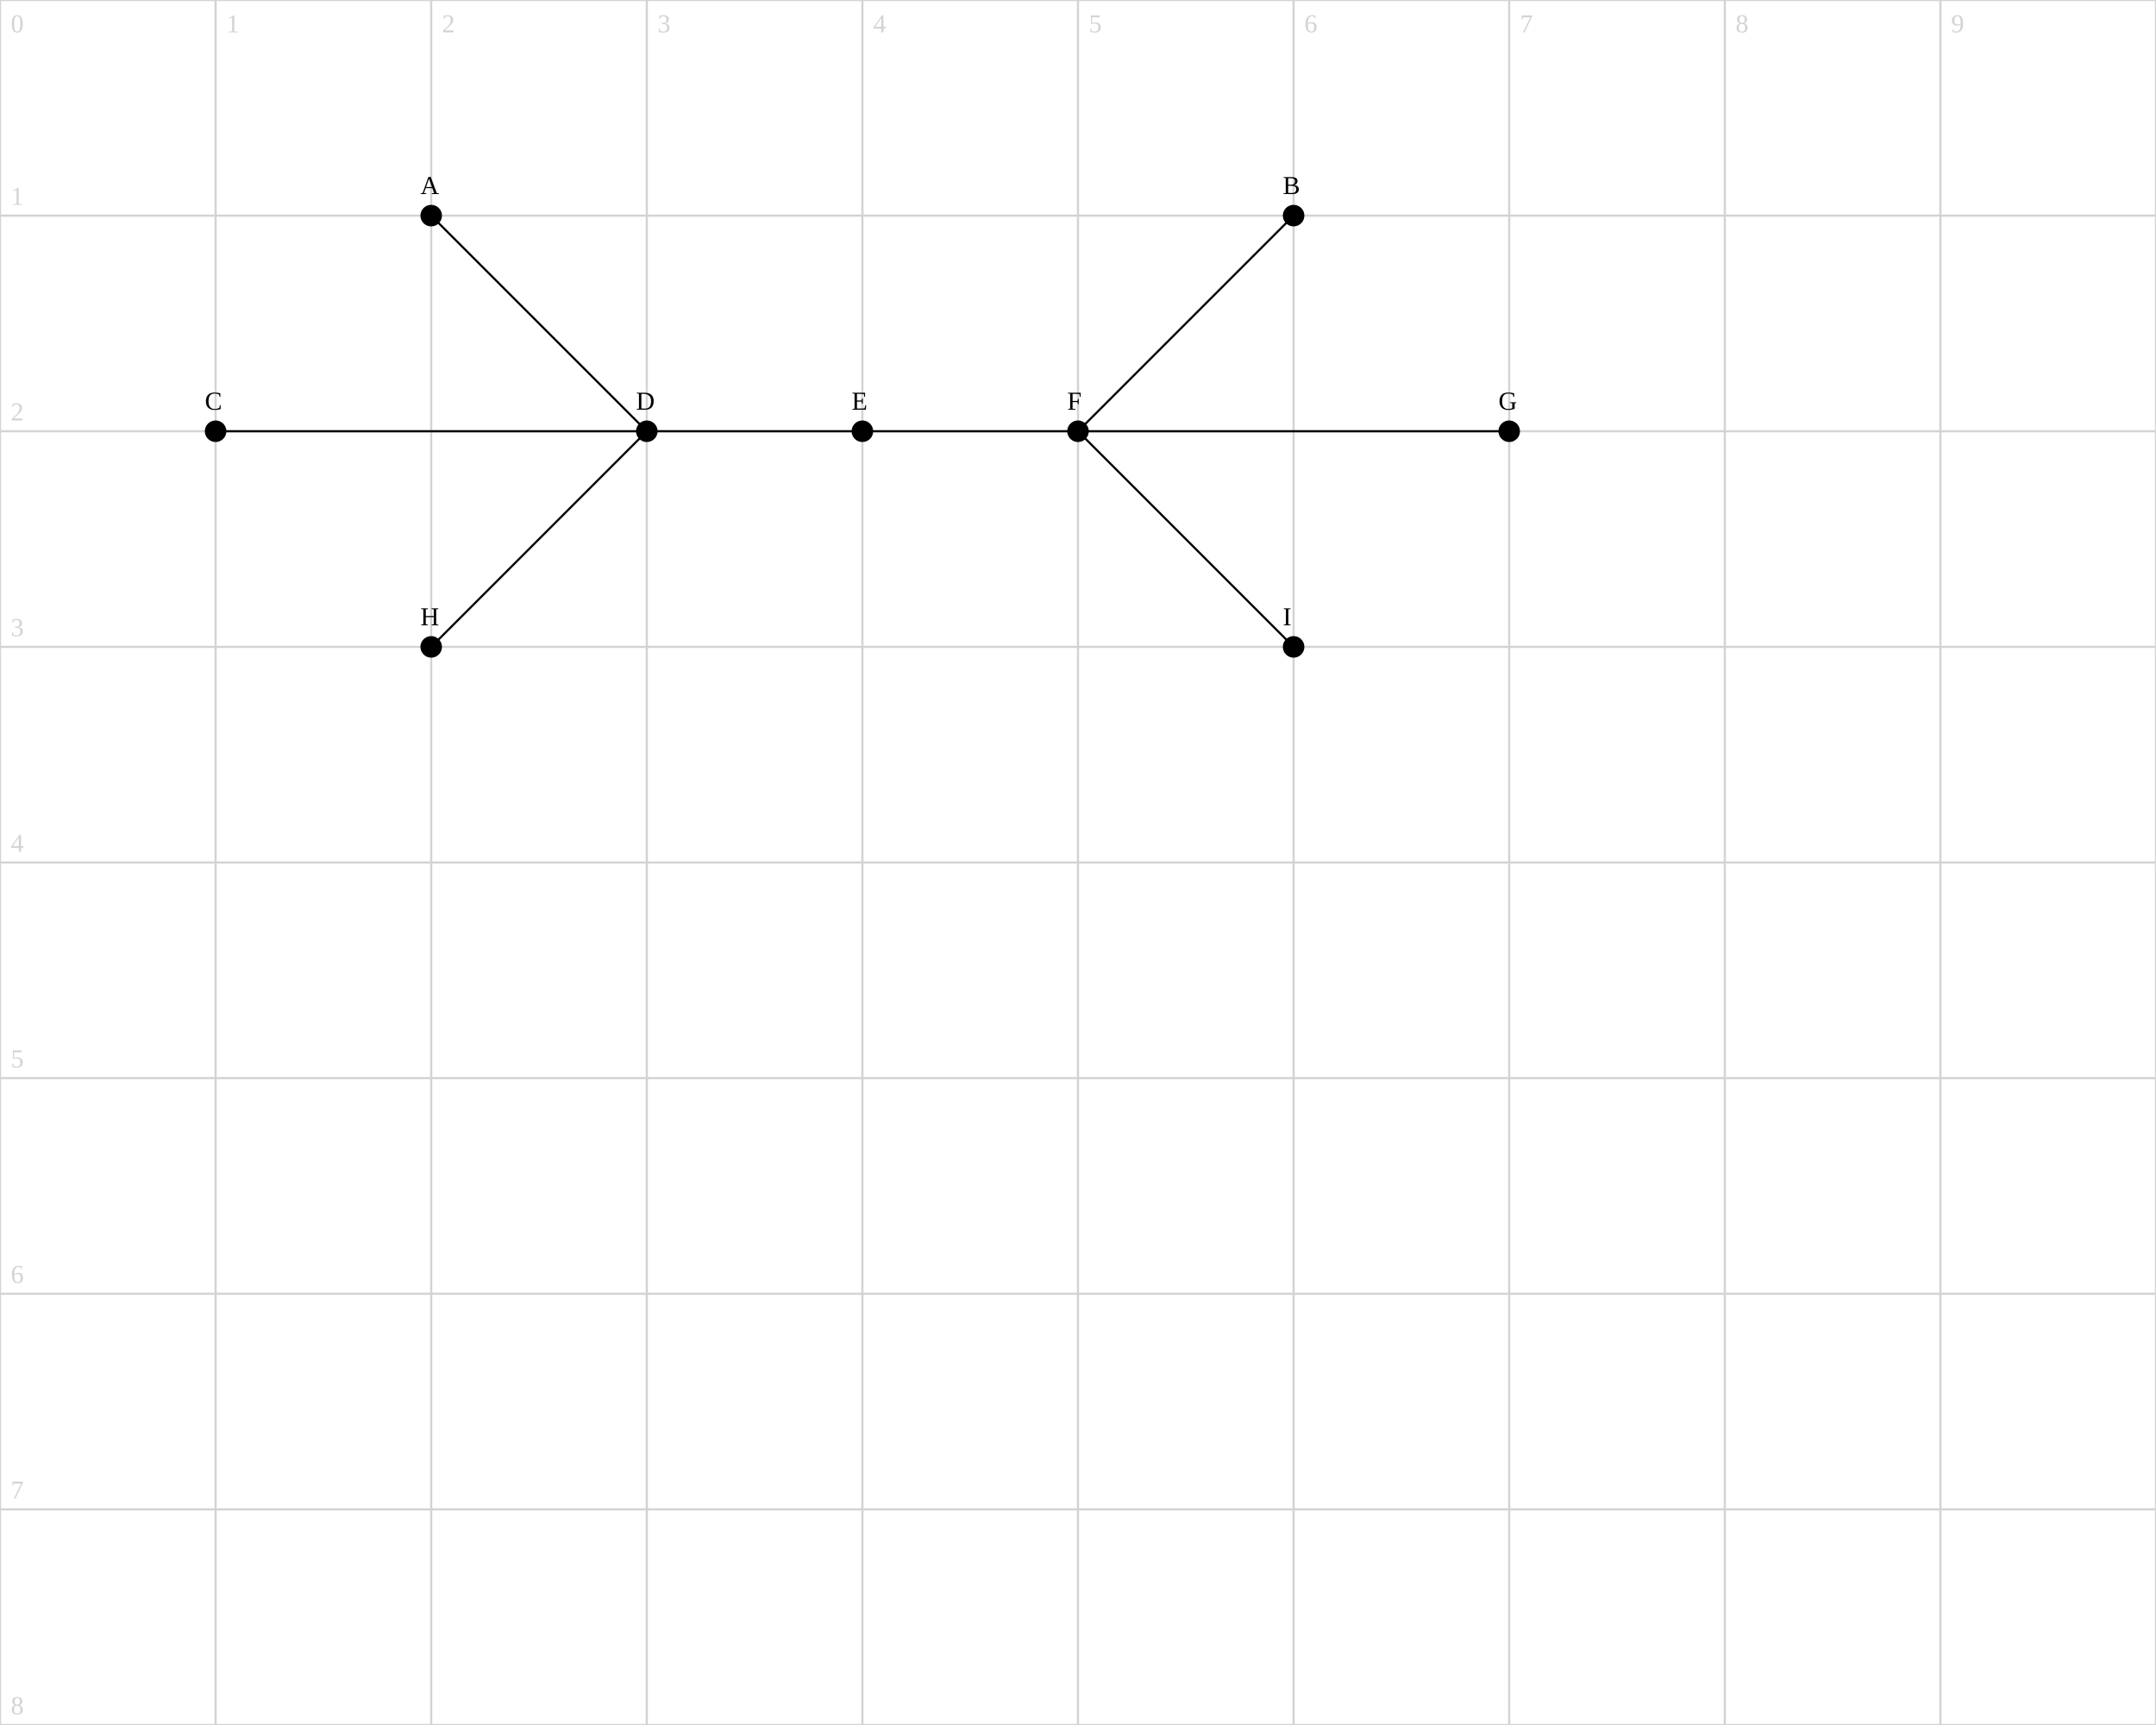
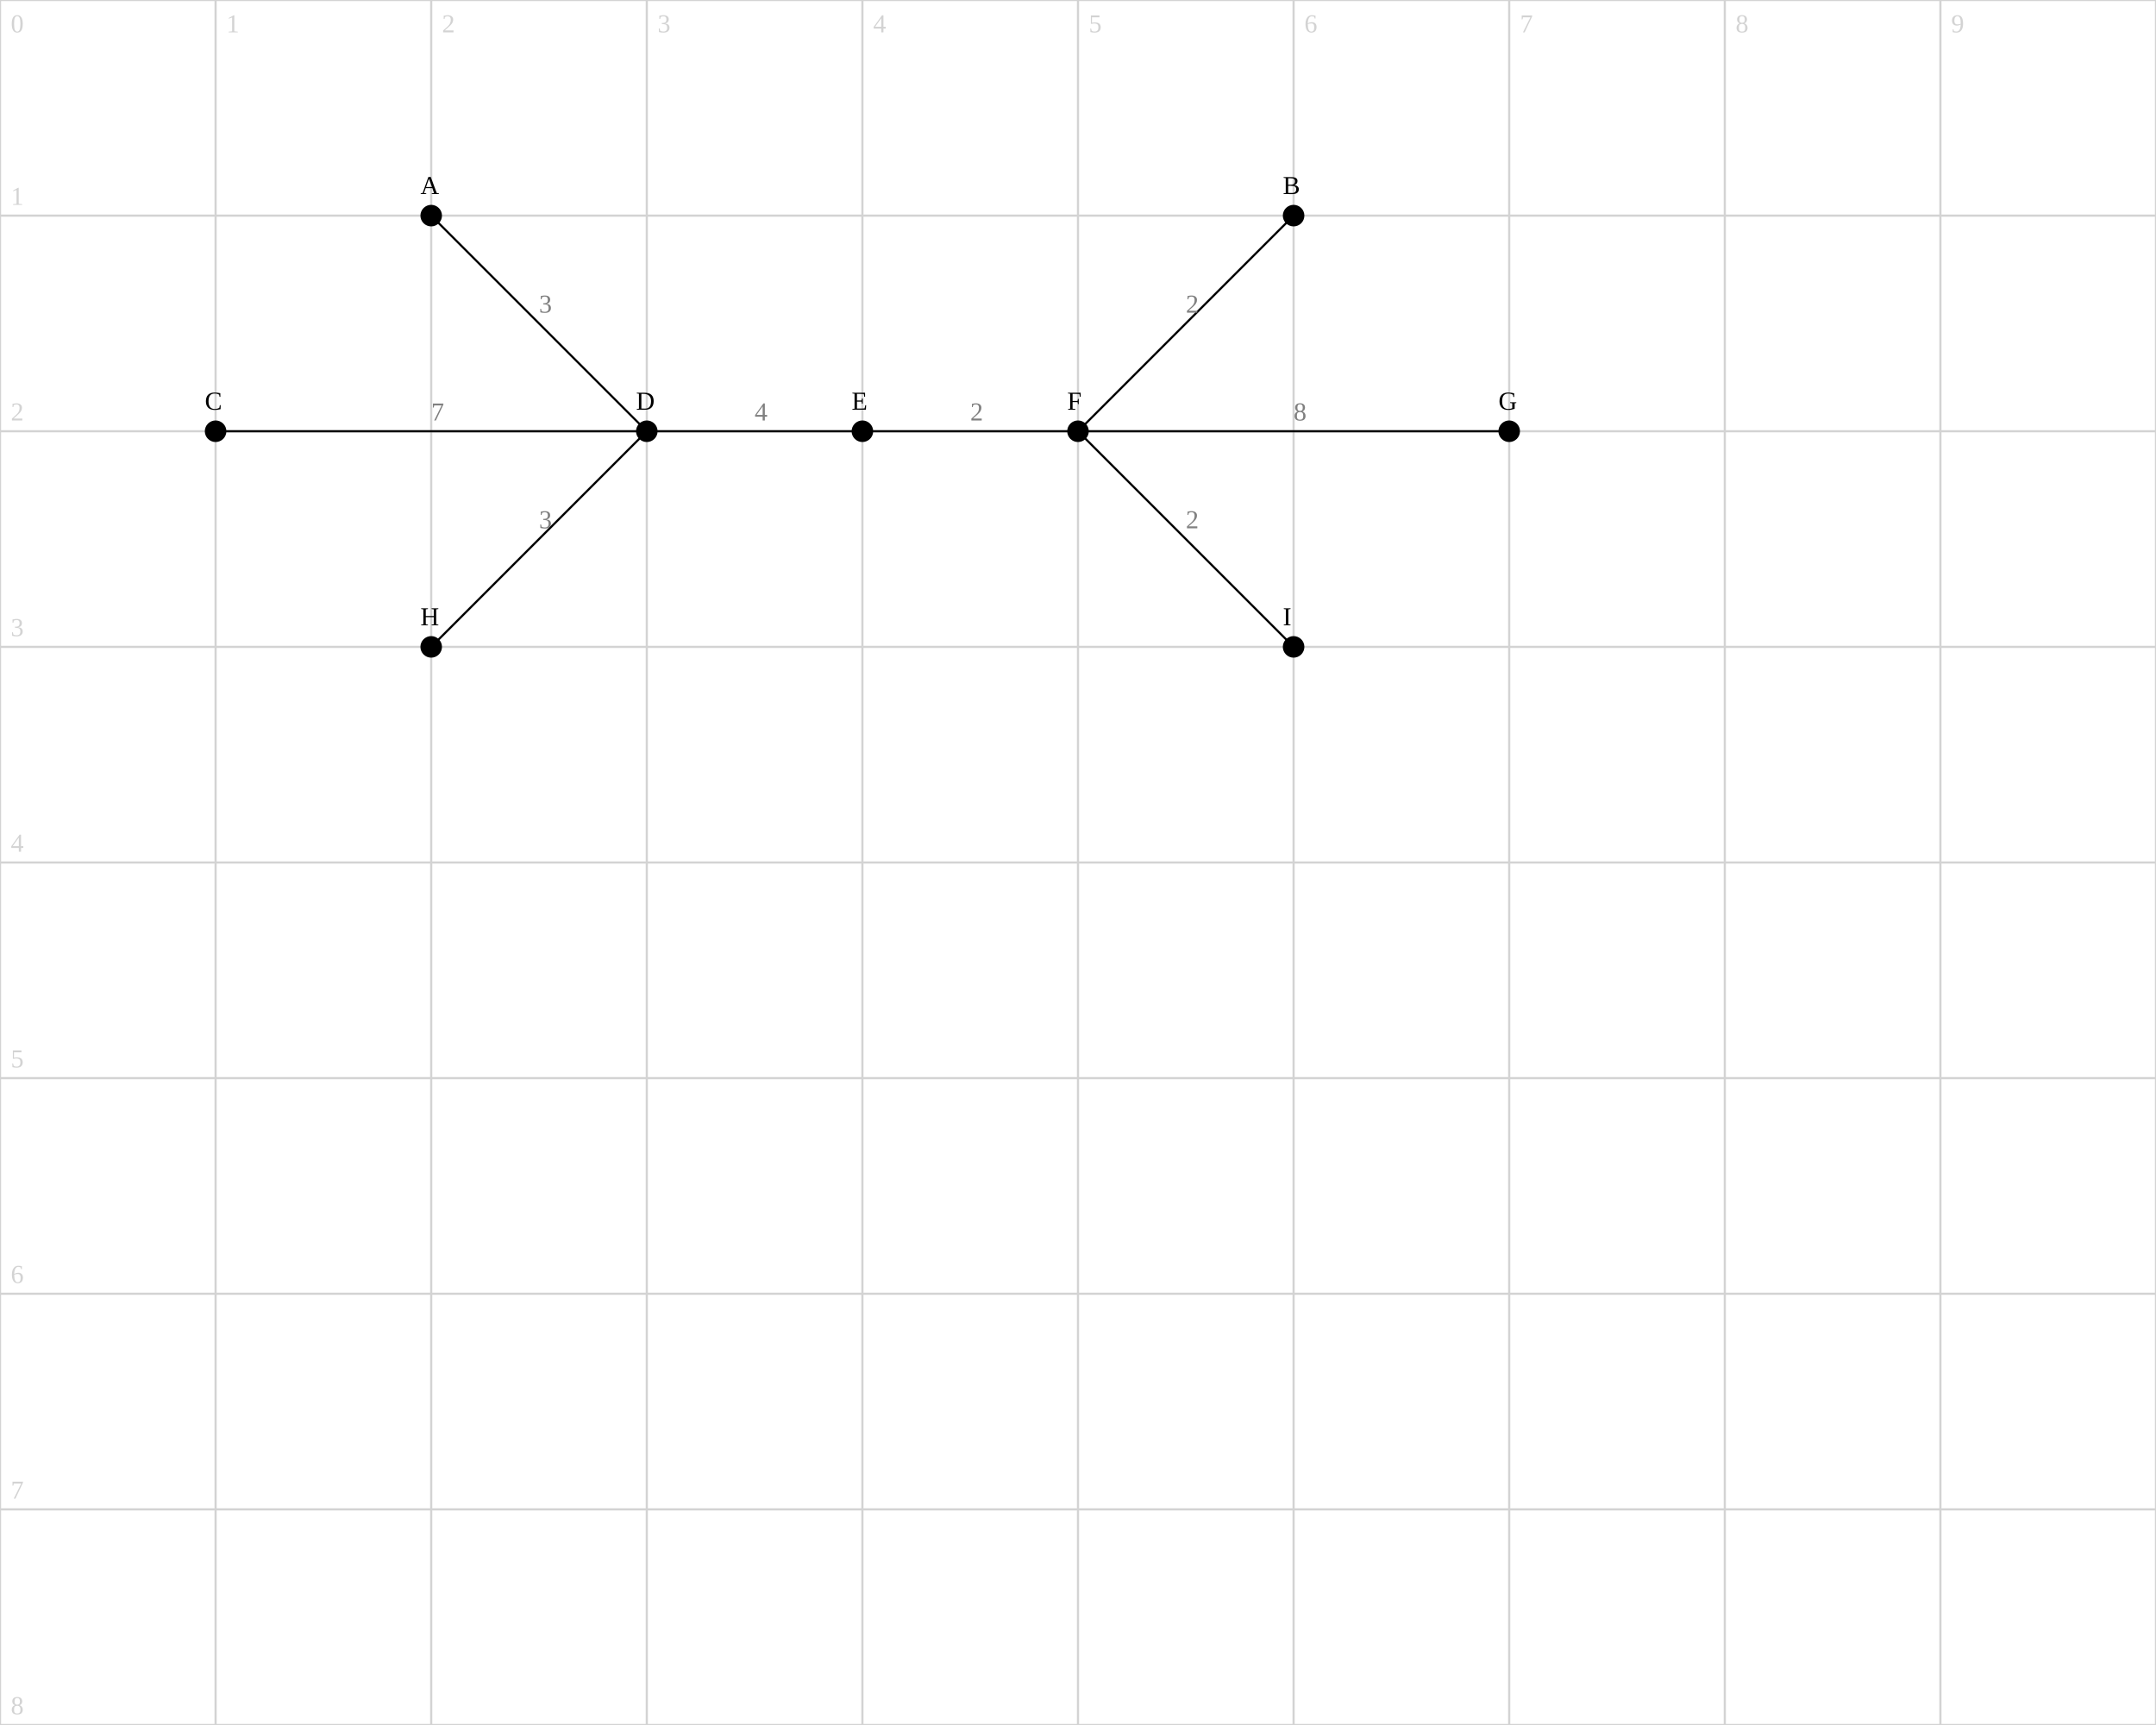
<svg xmlns="http://www.w3.org/2000/svg" version="1.1" width="1000" height="800">
  <line x1="0" y1="0" x2="1000" y2="0" stroke="lightgrey" />
  <text x="5" y="-5" fill="lightgrey">0</text>
  <line x1="0" y1="100" x2="1000" y2="100" stroke="lightgrey" />
  <text x="5" y="95" fill="lightgrey">1</text>
  <line x1="0" y1="200" x2="1000" y2="200" stroke="lightgrey" />
  <text x="5" y="195" fill="lightgrey">2</text>
  <line x1="0" y1="300" x2="1000" y2="300" stroke="lightgrey" />
  <text x="5" y="295" fill="lightgrey">3</text>
  <line x1="0" y1="400" x2="1000" y2="400" stroke="lightgrey" />
  <text x="5" y="395" fill="lightgrey">4</text>
  <line x1="0" y1="500" x2="1000" y2="500" stroke="lightgrey" />
  <text x="5" y="495" fill="lightgrey">5</text>
  <line x1="0" y1="600" x2="1000" y2="600" stroke="lightgrey" />
  <text x="5" y="595" fill="lightgrey">6</text>
  <line x1="0" y1="700" x2="1000" y2="700" stroke="lightgrey" />
  <text x="5" y="695" fill="lightgrey">7</text>
  <line x1="0" y1="800" x2="1000" y2="800" stroke="lightgrey" />
  <text x="5" y="795" fill="lightgrey">8</text>
  <line x1="0" y1="0" x2="0" y2="800" stroke="lightgrey" />
  <text x="5" y="15" fill="lightgrey">0</text>
  <line x1="100" y1="0" x2="100" y2="800" stroke="lightgrey" />
  <text x="105" y="15" fill="lightgrey">1</text>
  <line x1="200" y1="0" x2="200" y2="800" stroke="lightgrey" />
  <text x="205" y="15" fill="lightgrey">2</text>
  <line x1="300" y1="0" x2="300" y2="800" stroke="lightgrey" />
  <text x="305" y="15" fill="lightgrey">3</text>
  <line x1="400" y1="0" x2="400" y2="800" stroke="lightgrey" />
  <text x="405" y="15" fill="lightgrey">4</text>
  <line x1="500" y1="0" x2="500" y2="800" stroke="lightgrey" />
  <text x="505" y="15" fill="lightgrey">5</text>
  <line x1="600" y1="0" x2="600" y2="800" stroke="lightgrey" />
  <text x="605" y="15" fill="lightgrey">6</text>
  <line x1="700" y1="0" x2="700" y2="800" stroke="lightgrey" />
  <text x="705" y="15" fill="lightgrey">7</text>
  <line x1="800" y1="0" x2="800" y2="800" stroke="lightgrey" />
  <text x="805" y="15" fill="lightgrey">8</text>
  <line x1="900" y1="0" x2="900" y2="800" stroke="lightgrey" />
  <text x="905" y="15" fill="lightgrey">9</text>
  <line x1="1000" y1="0" x2="1000" y2="800" stroke="lightgrey" />
  <text x="1005" y="15" fill="lightgrey">10</text>
  <circle cx="200" cy="100" r="5" fill="black" />
  <text x="195" y="90" fill="black">A</text>
  <circle cx="600" cy="100" r="5" fill="black" />
  <text x="595" y="90" fill="black">B</text>
  <circle cx="100" cy="200" r="5" fill="black" />
  <text x="95" y="190" fill="black">C</text>
  <circle cx="300" cy="200" r="5" fill="black" />
  <text x="295" y="190" fill="black">D</text>
  <circle cx="400" cy="200" r="5" fill="black" />
  <text x="395" y="190" fill="black">E</text>
  <circle cx="500" cy="200" r="5" fill="black" />
  <text x="495" y="190" fill="black">F</text>
  <circle cx="700" cy="200" r="5" fill="black" />
  <text x="695" y="190" fill="black">G</text>
  <circle cx="200" cy="300" r="5" fill="black" />
  <text x="195" y="290" fill="black">H</text>
  <circle cx="600" cy="300" r="5" fill="black" />
  <text x="595" y="290" fill="black">I</text>
  <line x1="200" y1="100" x2="300" y2="200" stroke="black" />
+   <text x="250" y="145" fill="grey">3</text>
  <line x1="600" y1="100" x2="500" y2="200" stroke="black" />
+   <text x="550" y="145" fill="grey">2</text>
  <line x1="100" y1="200" x2="300" y2="200" stroke="black" />
+   <text x="200" y="195" fill="grey">7</text>
  <line x1="300" y1="200" x2="400" y2="200" stroke="black" />
+   <text x="350" y="195" fill="grey">4</text>
  <line x1="400" y1="200" x2="500" y2="200" stroke="black" />
+   <text x="450" y="195" fill="grey">2</text>
  <line x1="500" y1="200" x2="700" y2="200" stroke="black" />
+   <text x="600" y="195" fill="grey">8</text>
  <line x1="200" y1="300" x2="300" y2="200" stroke="black" />
+   <text x="250" y="245" fill="grey">3</text>
  <line x1="600" y1="300" x2="500" y2="200" stroke="black" />
+   <text x="550" y="245" fill="grey">2</text>
</svg>
